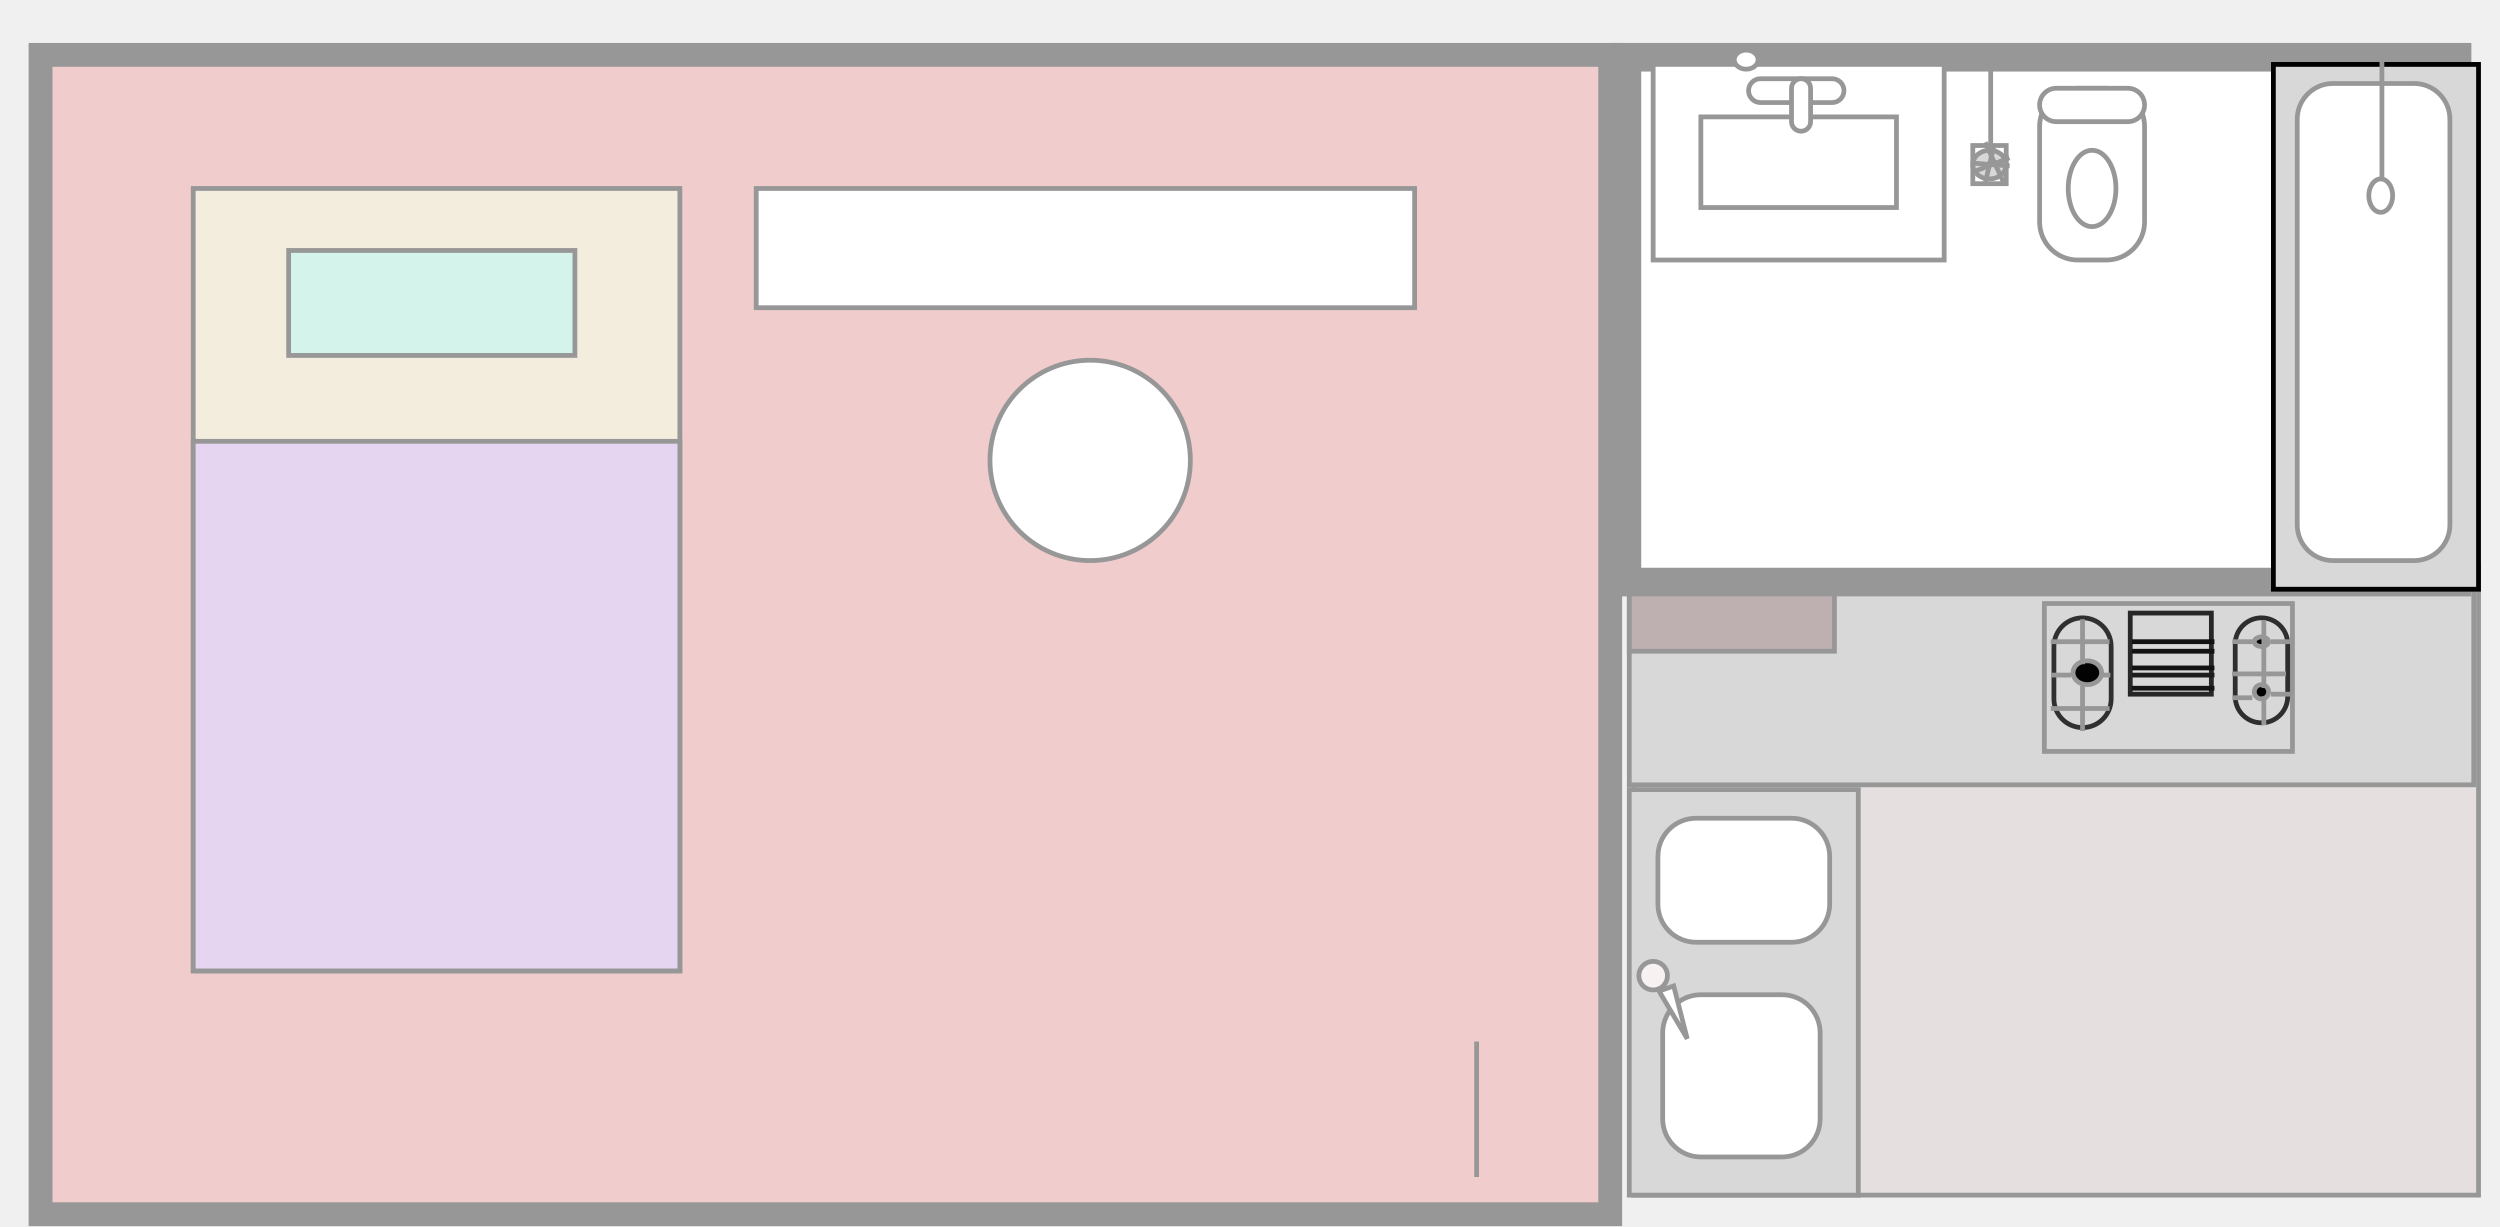
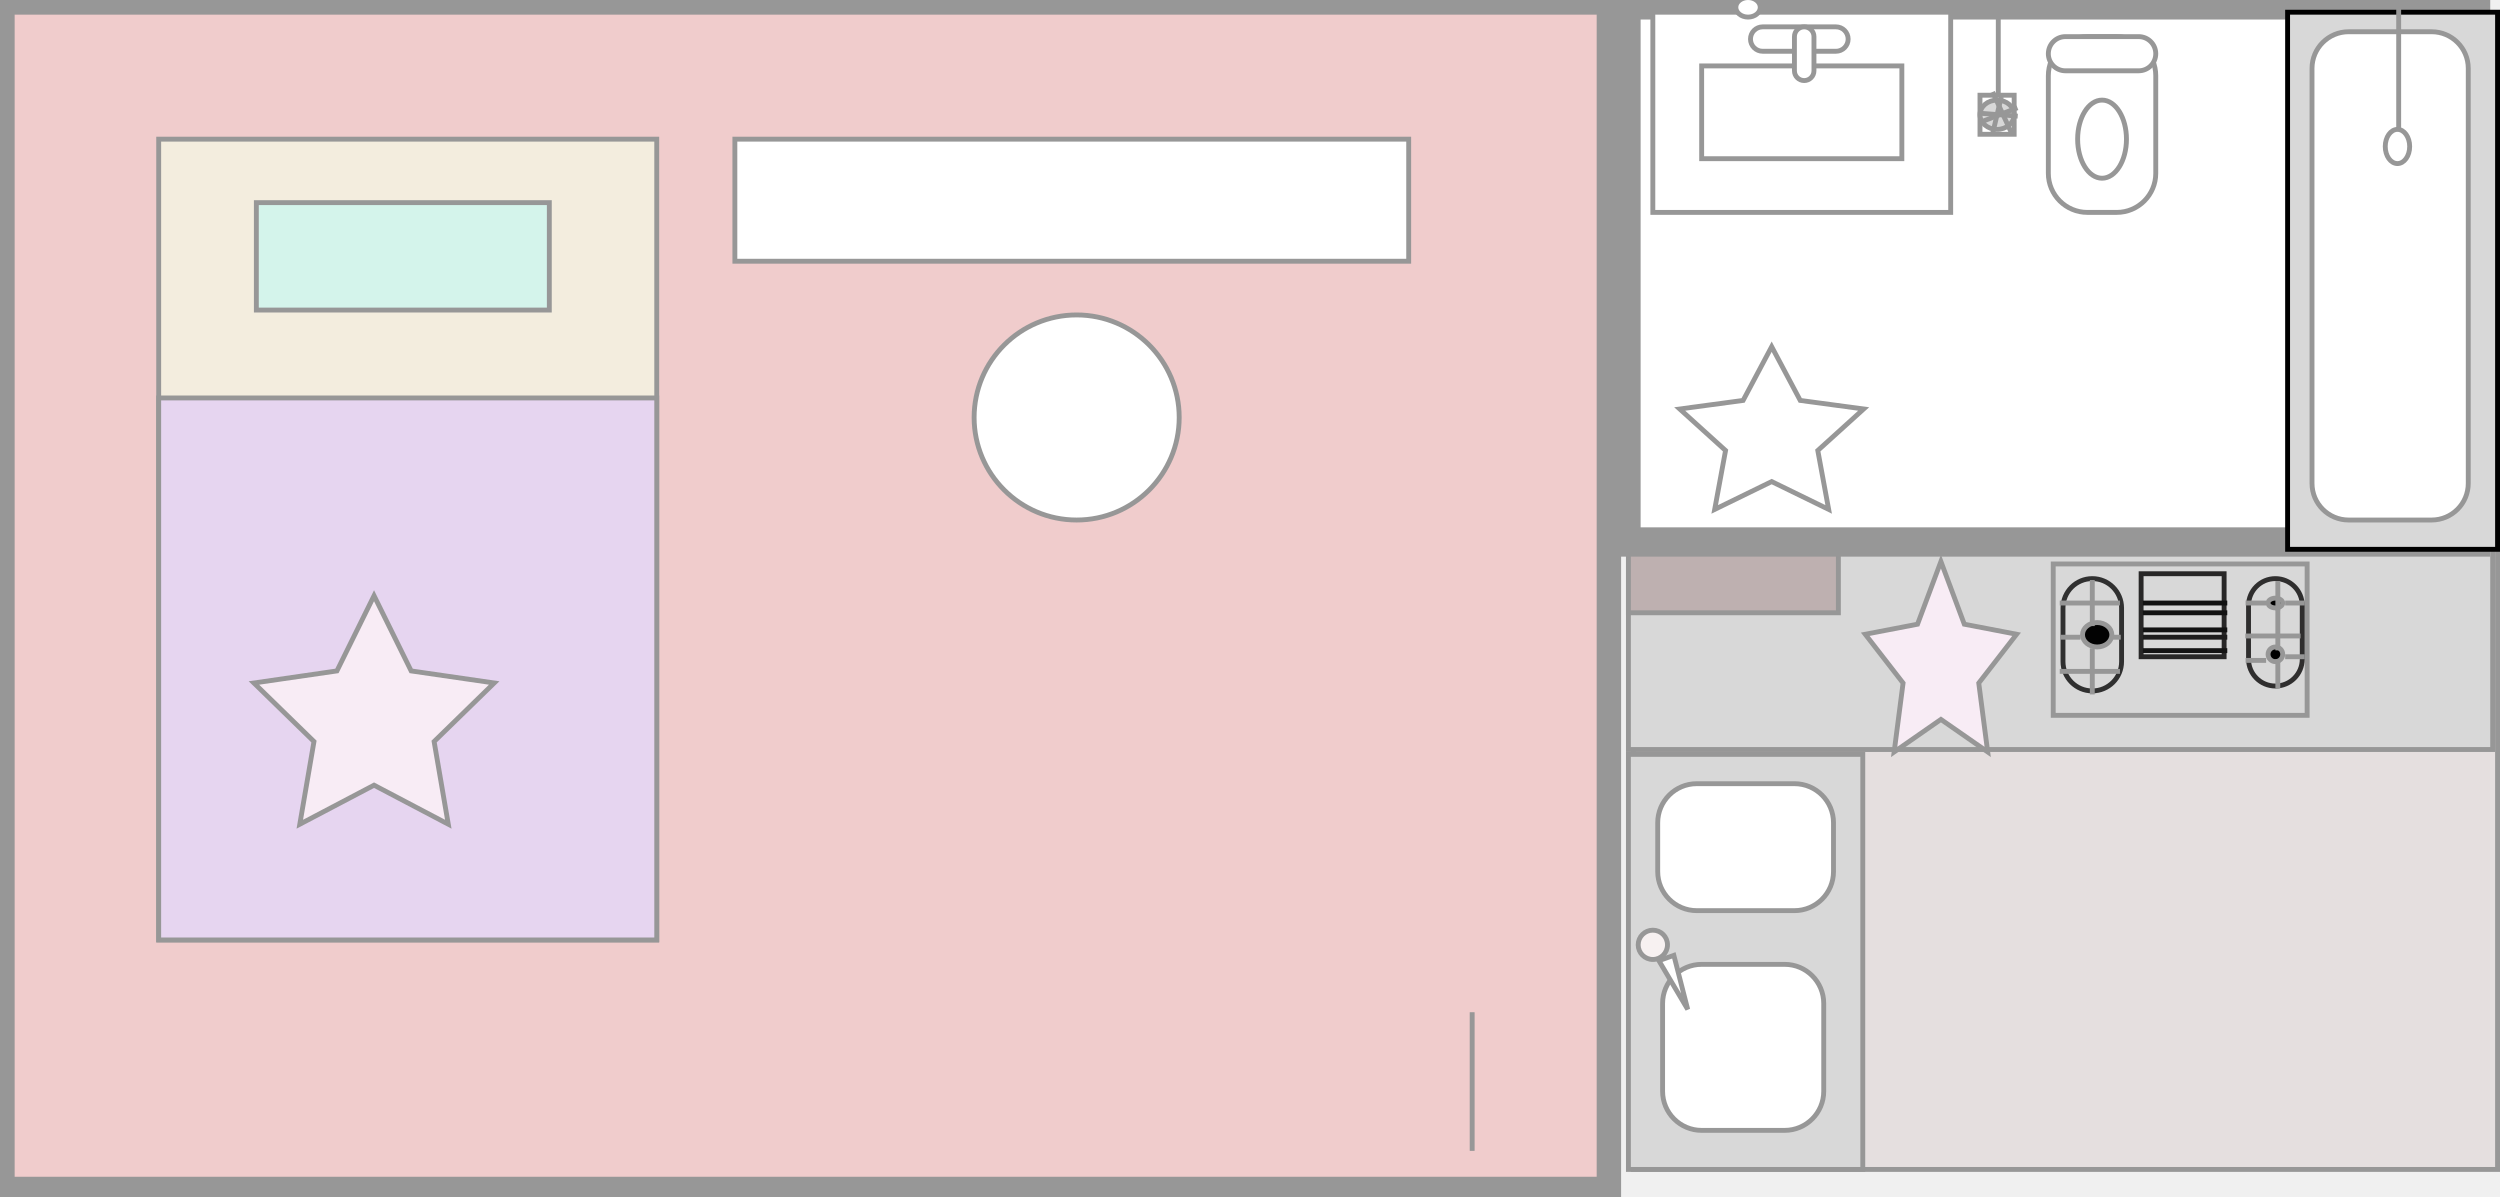
- <svg xmlns="http://www.w3.org/2000/svg" width="524px" height="257px" viewBox="0 0 524 257" version="1.1">
-   <g id="studio" stroke="none" stroke-width="1" fill="none" fill-rule="evenodd">
-     <rect id="Rectangle" stroke="#979797" stroke-width="5" fill="#F0CCCC" x="8.5" y="11.5" width="329" height="243" />
-     <rect id="Rectangle" stroke="#979797" fill="#F3EDDE" x="40.5" y="39.5" width="102" height="164" />
-     <rect id="Rectangle" stroke="#979797" fill="#D4F4EB" x="60.5" y="52.5" width="60" height="22" />
-     <rect id="Rectangle" stroke="#979797" fill="#E6D5F0" x="40.5" y="92.5" width="102" height="111" />
-     <rect id="Rectangle" stroke="#979797" fill="#FFFFFF" x="158.5" y="39.5" width="138" height="25" />
-     <circle id="Oval" stroke="#979797" fill="#FFFFFF" cx="228.5" cy="96.5" r="21" />
-     <line x1="309.5" y1="218.302" x2="309.5" y2="246.698" id="Line" stroke="#979797" fill="#FFFFFF" />
-     <rect id="Rectangle" stroke="#979797" fill="#E5DFDF" x="342.5" y="118.5" width="177" height="132" />
-     <line x1="350.381" y1="207.324" x2="365.619" y2="217.676" id="Line" stroke="#979797" stroke-linecap="square" />
-     <rect id="Rectangle" stroke="#979797" fill="#D8D8D8" x="341.5" y="165.5" width="48" height="85" />
-     <rect id="Rectangle-2" stroke="#979797" fill="#FFFFFF" x="347.5" y="171.5" width="36" height="26" rx="8" />
-     <rect id="Rectangle" stroke="#979797" fill="#FFFFFF" x="348.5" y="208.5" width="33" height="34" rx="8" />
-     <path d="M346.5,201.5 C345.672,201.5 344.922,201.836 344.379,202.379 C343.836,202.922 343.5,203.672 343.5,204.5 C343.5,205.328 343.836,206.078 344.379,206.621 C344.922,207.164 345.672,207.5 346.5,207.5 C347.328,207.5 348.078,207.164 348.621,206.621 C349.164,206.078 349.5,205.328 349.5,204.5 C349.5,203.672 349.164,202.922 348.621,202.379 C348.078,201.836 347.328,201.5 346.5,201.5 Z" id="Oval-2" stroke="#979797" fill="#F7F1F1" />
-     <path d="M350.806,206.654 L347.74,207.742 L353.644,217.726 L350.806,206.654 Z" id="Triangle" stroke="#979797" fill="#FFFFFF" />
-     <rect id="Rectangle" stroke="#979797" fill="#D8D8D8" x="341.5" y="118.5" width="177" height="46" />
-     <rect id="Rectangle" stroke="#979797" fill="#D8D8D8" x="446.5" y="129.5" width="17" height="17" rx="8" />
-     <rect id="Rectangle" stroke="#979797" fill="#D8D8D8" x="428.5" y="126.5" width="52" height="31" />
-     <rect id="Rectangle" stroke="#282727" fill="#D8D8D8" x="446.5" y="128.5" width="17" height="17" />
-     <line x1="447.354" y1="134.5" x2="463.646" y2="134.5" id="Line-5" stroke="#121212" stroke-linecap="square" />
-     <line x1="447.354" y1="136.5" x2="463.646" y2="136.5" id="Line-6" stroke="#131313" stroke-linecap="square" />
-     <line x1="447.354" y1="140" x2="463.646" y2="140" id="Line-7" stroke="#121212" stroke-linecap="square" />
-     <line x1="447.354" y1="141.5" x2="463.646" y2="141.5" id="Line-8" stroke="#1E1D1D" stroke-linecap="square" />
-     <line x1="447.354" y1="144.25" x2="463.646" y2="144.25" id="Line-9" stroke="#141414" stroke-linecap="square" />
-     <rect id="Rectangle" stroke="#303030" fill="#D8D8D8" x="430.5" y="129.5" width="12" height="23" rx="6" />
-     <rect id="Rectangle" stroke="#2F2E2E" fill="#D8D8D8" x="468.5" y="129.5" width="11" height="22" rx="5.5" />
-     <ellipse id="Oval" stroke="#979797" fill="#000000" cx="474" cy="134.5" rx="1.5" ry="1" />
-     <circle id="Oval" stroke="#979797" fill="#000000" cx="474" cy="145" r="1.5" />
-     <ellipse id="Oval" stroke="#979797" fill="#020202" cx="437.5" cy="141" rx="3" ry="2.5" />
-     <rect id="Rectangle" stroke="#979797" fill="#BEB0B0" x="341.5" y="118.5" width="43" height="18" />
-     <line x1="430.333" y1="134.5" x2="441.667" y2="134.5" id="Line-10" stroke="#979797" stroke-linecap="square" />
-     <line x1="430.333" y1="148.5" x2="441.667" y2="148.5" id="Line-11" stroke="#979797" stroke-linecap="square" />
-     <line x1="436.5" y1="130.281" x2="436.5" y2="138.719" id="Line-12" stroke="#979797" stroke-linecap="square" />
-     <line x1="436.5" y1="144.281" x2="436.5" y2="152.719" id="Line-13" stroke="#979797" stroke-linecap="square" />
-     <line x1="430.4" y1="141.5" x2="433.6" y2="141.5" id="Line-14" stroke="#979797" stroke-linecap="square" />
-     <line x1="441.167" y1="141.5" x2="441.833" y2="141.5" id="Line-15" stroke="#979797" stroke-linecap="square" />
-     <line x1="468.4" y1="134.5" x2="471.6" y2="134.5" id="Line-16" stroke="#979797" stroke-linecap="square" />
-     <line x1="468.4" y1="146.25" x2="471.6" y2="146.25" id="Line-18" stroke="#979797" stroke-linecap="square" />
-     <line x1="474.5" y1="136.308" x2="474.5" y2="143.692" id="Line-21" stroke="#979797" stroke-linecap="square" />
-     <line x1="468.344" y1="141.25" x2="478.656" y2="141.25" id="Line-23" stroke="#979797" stroke-linecap="square" />
-     <line x1="474.5" y1="130.5" x2="474.5" y2="135.5" id="Line-19" stroke="#979797" stroke-linecap="square" />
-     <line x1="474.5" y1="146.5" x2="474.5" y2="151.5" id="Line-20" stroke="#979797" stroke-linecap="square" />
-     <line x1="476.5" y1="134.5" x2="479.5" y2="134.5" id="Line-22" stroke="#979797" stroke-linecap="square" />
-     <line x1="476.5" y1="145.5" x2="479.5" y2="145.5" id="Line-24" stroke="#979797" stroke-linecap="square" />
-     <rect id="Rectangle" stroke="#979797" stroke-width="6" fill="#FFFFFF" x="341" y="12" width="174" height="110" />
-     <line x1="417.25" y1="13.29" x2="417.25" y2="30.71" id="Line-4" stroke="#979797" stroke-linecap="square" />
-     <rect id="Rectangle" stroke="#979797" fill="#FFFFFF" x="427.5" y="18.5" width="22" height="36" rx="8" />
-     <ellipse id="Oval" stroke="#979797" fill="#FFFFFF" cx="438.5" cy="39.5" rx="5" ry="8" />
-     <rect id="Rectangle" stroke="#979797" fill="#FFFFFF" x="427.5" y="18.5" width="22" height="7" rx="3.5" />
-     <ellipse id="Oval" stroke="#979797" fill="#D8D8D8" cx="377.5" cy="20" rx="2" ry="1.5" />
-     <rect id="Rectangle" stroke="#000000" fill="#D8D8D8" x="476.5" y="13.5" width="43" height="110" />
-     <line x1="377.25" y1="13.289" x2="377.25" y2="23.711" id="Line-2" stroke="#979797" stroke-linecap="square" />
-     <rect id="Rectangle" stroke="#979797" fill="#FFFFFF" x="346.5" y="13.5" width="61" height="41" />
-     <rect id="Rectangle-2" stroke="#979797" fill="#FFFFFF" x="356.5" y="24.5" width="41" height="19" />
-     <path d="M506,17.5 L489,17.5 C486.929,17.5 485.054,18.339 483.697,19.697 C482.339,21.054 481.5,22.929 481.5,25 L481.5,110 C481.5,112.071 482.339,113.946 483.697,115.303 C485.054,116.661 486.929,117.5 489,117.5 L506,117.5 C508.071,117.5 509.946,116.661 511.303,115.303 C512.661,113.946 513.5,112.071 513.5,110 L513.5,25 C513.5,22.929 512.661,21.054 511.303,19.697 C509.946,18.339 508.071,17.5 506,17.5 Z M366,10.5 C365.298,10.5 364.66,10.732 364.199,11.116 C363.774,11.47 363.5,11.956 363.5,12.5 C363.5,13.044 363.774,13.53 364.199,13.884 C364.66,14.268 365.298,14.5 366,14.5 C366.702,14.5 367.34,14.268 367.801,13.884 C368.226,13.53 368.5,13.044 368.5,12.5 C368.5,11.956 368.226,11.47 367.801,11.116 C367.34,10.732 366.702,10.5 366,10.5 Z" id="Rectangle-3" stroke="#979797" fill="#FFFFFF" />
-     <line x1="499.25" y1="13.286" x2="499.25" y2="36.714" id="Line-3" stroke="#979797" stroke-linecap="square" />
-     <ellipse id="Oval" stroke="#979797" fill="#FFFFFF" cx="499" cy="41" rx="2.5" ry="3.5" />
-     <rect id="Rectangle" stroke="#979797" fill="#FFFFFF" x="366.5" y="16.5" width="20" height="5" rx="2.5" />
-     <rect id="Rectangle" stroke="#979797" fill="#FFFFFF" x="375.5" y="16.5" width="4" height="11" rx="2" />
-     <rect id="Rectangle" stroke="#979797" fill="#FFFFFF" x="413.5" y="30.5" width="7" height="8" />
-     <ellipse id="Oval" stroke="#979797" fill="#D8D8D8" cx="417" cy="34.5" rx="3.5" ry="3" />
-     <line x1="414.269" y1="34.25" x2="420.731" y2="34.75" id="Line-5" stroke="#979797" stroke-linecap="square" />
-     <line x1="416.286" y1="30.286" x2="419.714" y2="37.714" id="Line-6" stroke="#979797" stroke-linecap="square" />
-     <line x1="416.25" y1="37.682" x2="417.75" y2="31.318" id="Line-7" stroke="#979797" stroke-linecap="square" />
-     <line x1="414.292" y1="35.75" x2="420.708" y2="33.25" id="Line-8" stroke="#979797" stroke-linecap="square" />
+ <svg xmlns="http://www.w3.org/2000/svg" width="512px" height="245px" viewBox="0 0 512 245" version="1.1">
+   <g id="Page-1" stroke="none" stroke-width="1" fill="none" fill-rule="evenodd">
+     <g id="studio3" transform="translate(0, -1)">
+       <rect id="Rectangle" stroke="#979797" stroke-width="5" fill="#F0CCCC" fill-rule="nonzero" x="0.5" y="1.5" width="329" height="243" />
+       <rect id="Rectangle" stroke="#979797" fill="#F3EDDE" fill-rule="nonzero" x="32.5" y="29.5" width="102" height="164" />
+       <rect id="Rectangle" stroke="#979797" fill="#D4F4EB" fill-rule="nonzero" x="52.5" y="42.5" width="60" height="22" />
+       <rect id="Rectangle" stroke="#979797" fill="#E6D5F0" fill-rule="nonzero" x="32.5" y="82.5" width="102" height="111" />
+       <rect id="Rectangle" stroke="#979797" fill="#FFFFFF" fill-rule="nonzero" x="150.5" y="29.5" width="138" height="25" />
+       <circle id="Oval" stroke="#979797" fill="#FFFFFF" fill-rule="nonzero" cx="220.5" cy="86.5" r="21" />
+       <line x1="301.5" y1="208.302" x2="301.5" y2="236.698" id="Line" stroke="#979797" fill="#FFFFFF" fill-rule="nonzero" />
+       <rect id="Rectangle" stroke="#979797" fill="#E5DFDF" fill-rule="nonzero" x="334.5" y="108.5" width="177" height="132" />
+       <line x1="342.381" y1="197.324" x2="357.619" y2="207.676" id="Line" stroke="#979797" stroke-linecap="square" />
+       <rect id="Rectangle" stroke="#979797" fill="#D8D8D8" fill-rule="nonzero" x="333.5" y="155.5" width="48" height="85" />
+       <rect id="Rectangle-2" stroke="#979797" fill="#FFFFFF" fill-rule="nonzero" x="339.5" y="161.5" width="36" height="26" rx="8" />
+       <rect id="Rectangle" stroke="#979797" fill="#FFFFFF" fill-rule="nonzero" x="340.5" y="198.5" width="33" height="34" rx="8" />
+       <path d="M338.5,191.5 C337.672,191.5 336.922,191.836 336.379,192.379 C335.836,192.922 335.5,193.672 335.5,194.5 C335.5,195.328 335.836,196.078 336.379,196.621 C336.922,197.164 337.672,197.5 338.5,197.5 C339.328,197.5 340.078,197.164 340.621,196.621 C341.164,196.078 341.5,195.328 341.5,194.5 C341.5,193.672 341.164,192.922 340.621,192.379 C340.078,191.836 339.328,191.5 338.5,191.5 Z" id="Oval-2" stroke="#979797" fill="#F7F1F1" fill-rule="nonzero" />
+       <polygon id="Triangle" stroke="#979797" fill="#FFFFFF" fill-rule="nonzero" points="342.806 196.654 339.74 197.742 345.644 207.726" />
+       <rect id="Rectangle" stroke="#979797" fill="#D8D8D8" fill-rule="nonzero" x="333.5" y="108.5" width="177" height="46" />
+       <rect id="Rectangle" stroke="#979797" fill="#D8D8D8" fill-rule="nonzero" x="438.5" y="119.5" width="17" height="17" rx="8" />
+       <rect id="Rectangle" stroke="#979797" fill="#D8D8D8" fill-rule="nonzero" x="420.5" y="116.5" width="52" height="31" />
+       <rect id="Rectangle" stroke="#282727" fill="#D8D8D8" fill-rule="nonzero" x="438.5" y="118.5" width="17" height="17" />
+       <line x1="439.354" y1="124.5" x2="455.646" y2="124.5" id="Line-5" stroke="#121212" stroke-linecap="square" />
+       <line x1="439.354" y1="126.5" x2="455.646" y2="126.5" id="Line-6" stroke="#131313" stroke-linecap="square" />
+       <line x1="439.354" y1="130" x2="455.646" y2="130" id="Line-7" stroke="#121212" stroke-linecap="square" />
+       <line x1="439.354" y1="131.5" x2="455.646" y2="131.5" id="Line-8" stroke="#1E1D1D" stroke-linecap="square" />
+       <line x1="439.354" y1="134.25" x2="455.646" y2="134.25" id="Line-9" stroke="#141414" stroke-linecap="square" />
+       <rect id="Rectangle" stroke="#303030" fill="#D8D8D8" fill-rule="nonzero" x="422.5" y="119.5" width="12" height="23" rx="6" />
+       <rect id="Rectangle" stroke="#2F2E2E" fill="#D8D8D8" fill-rule="nonzero" x="460.5" y="119.5" width="11" height="22" rx="5.5" />
+       <ellipse id="Oval" stroke="#979797" fill="#000000" fill-rule="nonzero" cx="466" cy="124.5" rx="1.5" ry="1" />
+       <circle id="Oval" stroke="#979797" fill="#000000" fill-rule="nonzero" cx="466" cy="135" r="1.5" />
+       <ellipse id="Oval" stroke="#979797" fill="#020202" fill-rule="nonzero" cx="429.5" cy="131" rx="3" ry="2.5" />
+       <rect id="Rectangle" stroke="#979797" fill="#BEB0B0" fill-rule="nonzero" x="333.5" y="108.5" width="43" height="18" />
+       <line x1="422.333" y1="124.5" x2="433.667" y2="124.5" id="Line-10" stroke="#979797" stroke-linecap="square" />
+       <line x1="422.333" y1="138.5" x2="433.667" y2="138.5" id="Line-11" stroke="#979797" stroke-linecap="square" />
+       <line x1="428.5" y1="120.281" x2="428.5" y2="128.719" id="Line-12" stroke="#979797" stroke-linecap="square" />
+       <line x1="428.5" y1="134.281" x2="428.5" y2="142.719" id="Line-13" stroke="#979797" stroke-linecap="square" />
+       <line x1="422.4" y1="131.5" x2="425.6" y2="131.5" id="Line-14" stroke="#979797" stroke-linecap="square" />
+       <line x1="433.167" y1="131.5" x2="433.833" y2="131.5" id="Line-15" stroke="#979797" stroke-linecap="square" />
+       <line x1="460.4" y1="124.5" x2="463.6" y2="124.5" id="Line-16" stroke="#979797" stroke-linecap="square" />
+       <line x1="460.4" y1="136.25" x2="463.6" y2="136.25" id="Line-18" stroke="#979797" stroke-linecap="square" />
+       <line x1="466.5" y1="126.308" x2="466.5" y2="133.692" id="Line-21" stroke="#979797" stroke-linecap="square" />
+       <line x1="460.344" y1="131.25" x2="470.656" y2="131.25" id="Line-23" stroke="#979797" stroke-linecap="square" />
+       <line x1="466.5" y1="120.5" x2="466.5" y2="125.5" id="Line-19" stroke="#979797" stroke-linecap="square" />
+       <line x1="466.5" y1="136.5" x2="466.5" y2="141.5" id="Line-20" stroke="#979797" stroke-linecap="square" />
+       <line x1="468.5" y1="124.5" x2="471.5" y2="124.5" id="Line-22" stroke="#979797" stroke-linecap="square" />
+       <line x1="468.5" y1="135.5" x2="471.5" y2="135.5" id="Line-24" stroke="#979797" stroke-linecap="square" />
+       <rect id="Rectangle" stroke="#979797" stroke-width="6" fill="#FFFFFF" fill-rule="nonzero" x="333" y="2" width="174" height="110" />
+       <line x1="409.25" y1="3.29" x2="409.25" y2="20.71" id="Line-4" stroke="#979797" stroke-linecap="square" />
+       <rect id="Rectangle" stroke="#979797" fill="#FFFFFF" fill-rule="nonzero" x="419.5" y="8.5" width="22" height="36" rx="8" />
+       <ellipse id="Oval" stroke="#979797" fill="#FFFFFF" fill-rule="nonzero" cx="430.5" cy="29.5" rx="5" ry="8" />
+       <rect id="Rectangle" stroke="#979797" fill="#FFFFFF" fill-rule="nonzero" x="419.5" y="8.5" width="22" height="7" rx="3.5" />
+       <ellipse id="Oval" stroke="#979797" fill="#D8D8D8" fill-rule="nonzero" cx="369.5" cy="10" rx="2" ry="1.5" />
+       <rect id="Rectangle" stroke="#000000" fill="#D8D8D8" fill-rule="nonzero" x="468.5" y="3.5" width="43" height="110" />
+       <line x1="369.25" y1="3.289" x2="369.25" y2="13.711" id="Line-2" stroke="#979797" stroke-linecap="square" />
+       <rect id="Rectangle" stroke="#979797" fill="#FFFFFF" fill-rule="nonzero" x="338.5" y="3.5" width="61" height="41" />
+       <rect id="Rectangle-2" stroke="#979797" fill="#FFFFFF" fill-rule="nonzero" x="348.5" y="14.5" width="41" height="19" />
+       <path d="M498,7.5 L481,7.5 C478.929,7.5 477.054,8.339 475.697,9.697 C474.339,11.054 473.5,12.929 473.5,15 L473.5,100 C473.5,102.071 474.339,103.946 475.697,105.303 C477.054,106.661 478.929,107.5 481,107.5 L498,107.5 C500.071,107.5 501.946,106.661 503.303,105.303 C504.661,103.946 505.5,102.071 505.5,100 L505.5,15 C505.5,12.929 504.661,11.054 503.303,9.697 C501.946,8.339 500.071,7.5 498,7.5 Z M358,0.5 C357.298,0.5 356.66,0.732 356.199,1.116 C355.774,1.47 355.5,1.956 355.5,2.5 C355.5,3.044 355.774,3.53 356.199,3.884 C356.66,4.268 357.298,4.5 358,4.5 C358.702,4.5 359.34,4.268 359.801,3.884 C360.226,3.53 360.5,3.044 360.5,2.5 C360.5,1.956 360.226,1.47 359.801,1.116 C359.34,0.732 358.702,0.5 358,0.5 Z" id="Rectangle-3" stroke="#979797" fill="#FFFFFF" fill-rule="nonzero" />
+       <line x1="491.25" y1="3.286" x2="491.25" y2="26.714" id="Line-3" stroke="#979797" stroke-linecap="square" />
+       <ellipse id="Oval" stroke="#979797" fill="#FFFFFF" fill-rule="nonzero" cx="491" cy="31" rx="2.5" ry="3.5" />
+       <rect id="Rectangle" stroke="#979797" fill="#FFFFFF" fill-rule="nonzero" x="358.5" y="6.5" width="20" height="5" rx="2.5" />
+       <rect id="Rectangle" stroke="#979797" fill="#FFFFFF" fill-rule="nonzero" x="367.5" y="6.5" width="4" height="11" rx="2" />
+       <rect id="Rectangle" stroke="#979797" fill="#FFFFFF" fill-rule="nonzero" x="405.5" y="20.5" width="7" height="8" />
+       <ellipse id="Oval" stroke="#979797" fill="#D8D8D8" fill-rule="nonzero" cx="409" cy="24.5" rx="3.5" ry="3" />
+       <line x1="406.269" y1="24.25" x2="412.731" y2="24.75" id="Line-5" stroke="#979797" stroke-linecap="square" />
+       <line x1="408.286" y1="20.286" x2="411.714" y2="27.714" id="Line-6" stroke="#979797" stroke-linecap="square" />
+       <line x1="408.25" y1="27.682" x2="409.75" y2="21.318" id="Line-7" stroke="#979797" stroke-linecap="square" />
+       <line x1="406.292" y1="25.75" x2="412.708" y2="23.25" id="Line-8" stroke="#979797" stroke-linecap="square" />
+     </g>
+     <polygon id="Star" stroke="#979797" fill="#F8ECF5" fill-rule="nonzero" points="76.604 122 69.001 137.405 52 139.876 64.302 151.867 61.398 168.8 76.604 160.805 91.81 168.8 88.906 151.867 101.208 139.876 84.207 137.405" />
+     <polygon id="Star" stroke="#979797" fill="#F8ECF5" fill-rule="nonzero" points="397.5 115 392.71 127.838 382 129.897 389.75 139.89 387.92 154 397.5 147.338 407.08 154 405.25 139.89 413 129.897 402.29 127.838" />
+     <polygon id="Star" stroke="#979797" fill="#FFFFFF" fill-rule="nonzero" points="362.839 71 356.988 82.008 344 83.76 353.395 92.264 351.167 104.326 362.839 98.628 374.51 104.326 372.282 92.264 381.677 83.76 368.689 82.008" />
  </g>
</svg>
